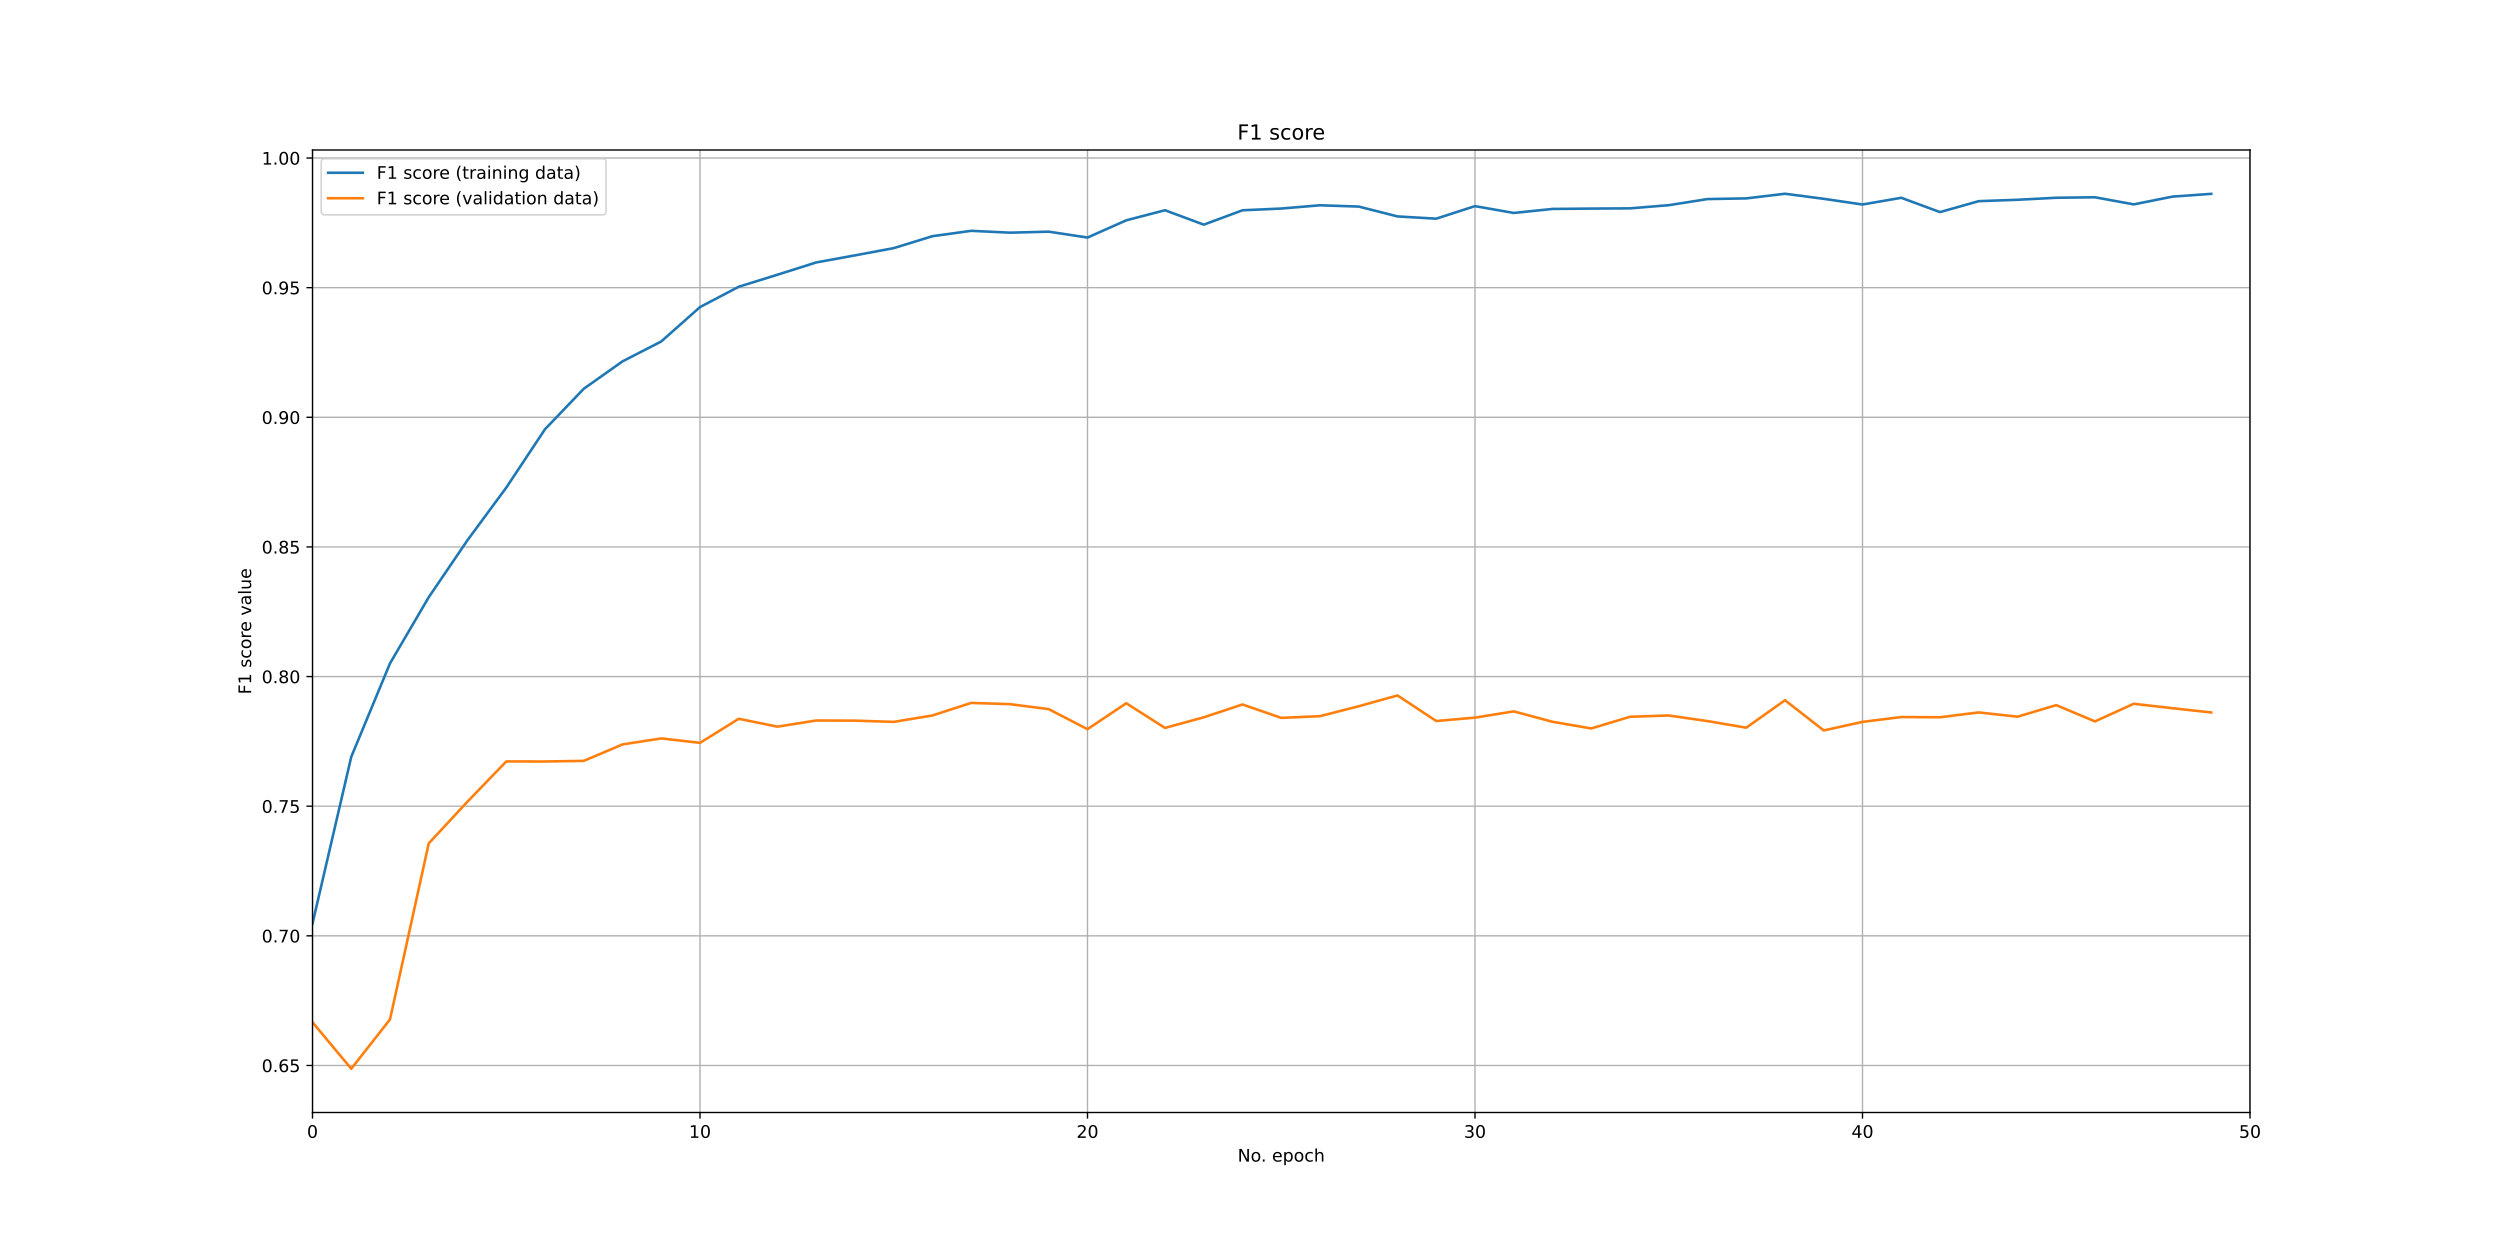
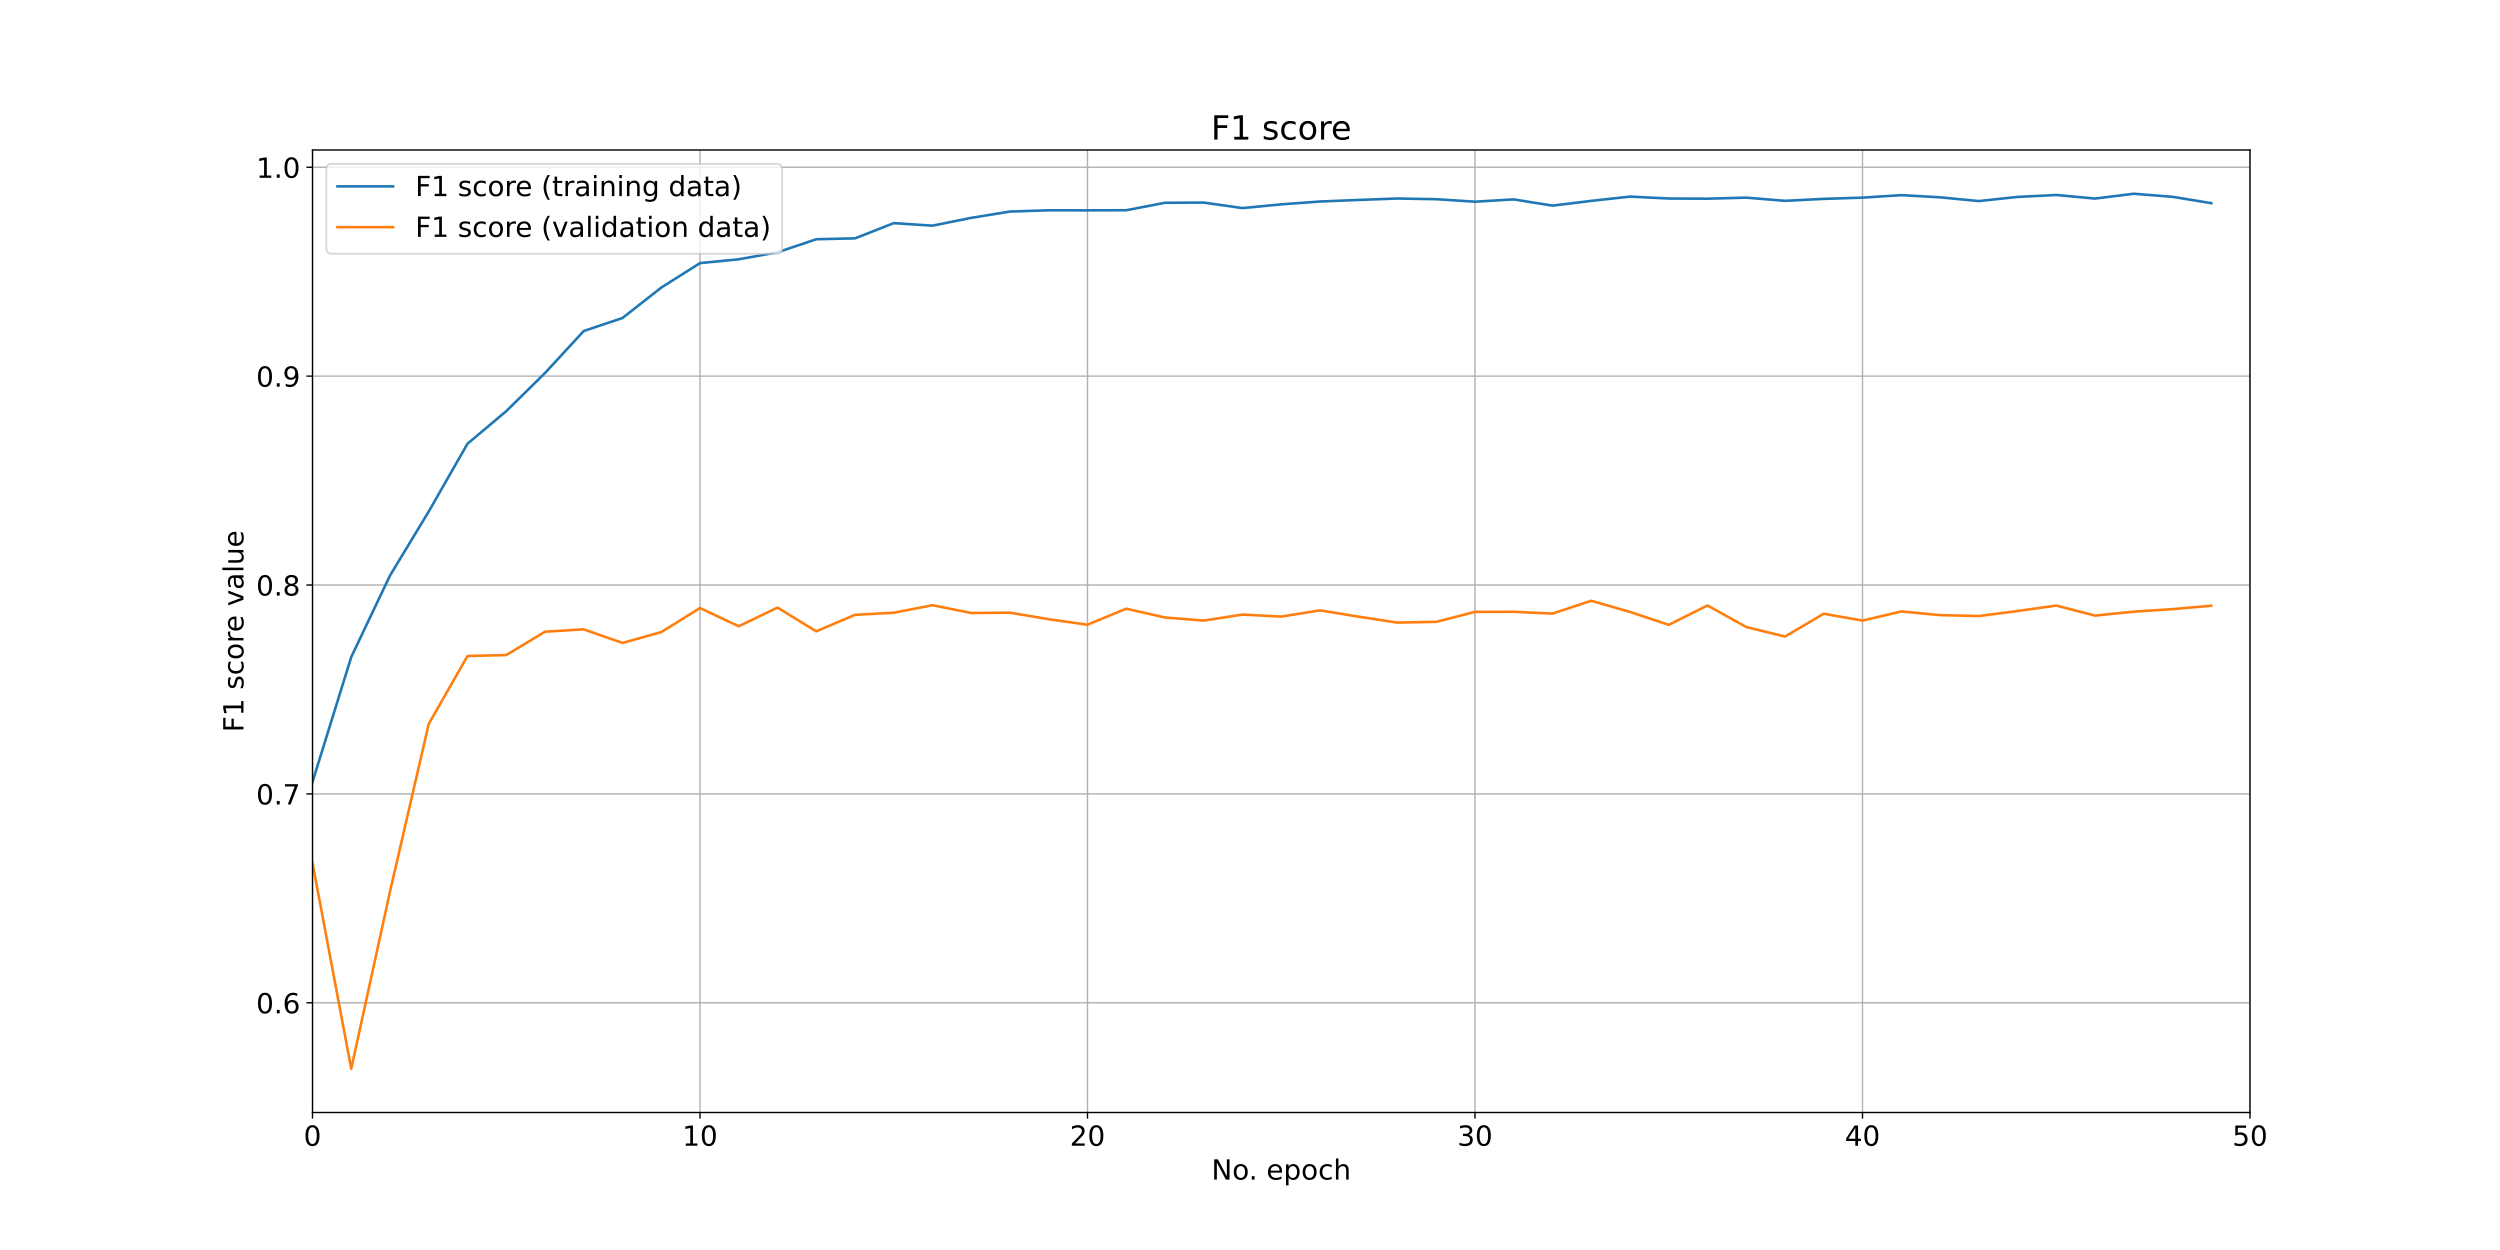
<svg xmlns="http://www.w3.org/2000/svg" xmlns:xlink="http://www.w3.org/1999/xlink" width="1440pt" height="720pt" viewBox="0 0 1440 720" version="1.1">
  <defs>
    <style type="text/css">*{stroke-linejoin: round; stroke-linecap: butt}</style>
  </defs>
  <g id="figure_1">
    <g id="patch_1">
      <path d="M 0 720  L 1440 720  L 1440 0  L 0 0  z " style="fill: #ffffff" />
    </g>
    <g id="axes_1">
      <g id="patch_2">
        <path d="M 180 640.8  L 1296 640.8  L 1296 86.4  L 180 86.4  z " style="fill: #ffffff" />
      </g>
      <g id="matplotlib.axis_1">
        <g id="xtick_1">
          <g id="line2d_1">
-             <path d="M 180 640.8  L 180 86.4  " clip-path="url(#p55ae7b2702)" style="fill: none; stroke: #b0b0b0; stroke-width: 0.8; stroke-linecap: square" />
+             <path d="M 180 640.8  L 180 86.4  " clip-path="url(#p80b5e3173d)" style="fill: none; stroke: #b0b0b0; stroke-width: 0.8; stroke-linecap: square" />
          </g>
          <g id="line2d_2">
            <defs>
-               <path id="me61bc38479" d="M 0 0  L 0 3.5  " style="stroke: #000000; stroke-width: 0.8" />
-             </defs>
-             <g>
-               <use xlink:href="#me61bc38479" x="180" y="640.8" style="stroke: #000000; stroke-width: 0.8" />
+               <path id="m69e0de90e4" d="M 0 0  L 0 3.5  " style="stroke: #000000; stroke-width: 0.8" />
+             </defs>
+             <g>
+               <use xlink:href="#m69e0de90e4" x="180" y="640.8" style="stroke: #000000; stroke-width: 0.8" />
            </g>
          </g>
          <g id="text_1">
-             <g transform="translate(176.8187 655.3984)scale(0.1 -0.1)">
+             <g transform="translate(174.91 659.9575)scale(0.16 -0.16)">
              <defs>
                <path id="DejaVuSans-30" d="M 2034 4250  Q 1547 4250 1301 3770  Q 1056 3291 1056 2328  Q 1056 1369 1301 889  Q 1547 409 2034 409  Q 2525 409 2770 889  Q 3016 1369 3016 2328  Q 3016 3291 2770 3770  Q 2525 4250 2034 4250  z M 2034 4750  Q 2819 4750 3233 4129  Q 3647 3509 3647 2328  Q 3647 1150 3233 529  Q 2819 -91 2034 -91  Q 1250 -91 836 529  Q 422 1150 422 2328  Q 422 3509 836 4129  Q 1250 4750 2034 4750  z " transform="scale(0.015625)" />
              </defs>
              <use xlink:href="#DejaVuSans-30" />
            </g>
          </g>
        </g>
        <g id="xtick_2">
          <g id="line2d_3">
-             <path d="M 403.2 640.8  L 403.2 86.4  " clip-path="url(#p55ae7b2702)" style="fill: none; stroke: #b0b0b0; stroke-width: 0.8; stroke-linecap: square" />
+             <path d="M 403.2 640.8  L 403.2 86.4  " clip-path="url(#p80b5e3173d)" style="fill: none; stroke: #b0b0b0; stroke-width: 0.8; stroke-linecap: square" />
          </g>
          <g id="line2d_4">
            <g>
-               <use xlink:href="#me61bc38479" x="403.2" y="640.8" style="stroke: #000000; stroke-width: 0.8" />
+               <use xlink:href="#m69e0de90e4" x="403.2" y="640.8" style="stroke: #000000; stroke-width: 0.8" />
            </g>
          </g>
          <g id="text_2">
-             <g transform="translate(396.8375 655.3984)scale(0.1 -0.1)">
+             <g transform="translate(393.02 659.9575)scale(0.16 -0.16)">
              <defs>
                <path id="DejaVuSans-31" d="M 794 531  L 1825 531  L 1825 4091  L 703 3866  L 703 4441  L 1819 4666  L 2450 4666  L 2450 531  L 3481 531  L 3481 0  L 794 0  L 794 531  z " transform="scale(0.015625)" />
              </defs>
              <use xlink:href="#DejaVuSans-31" />
              <use xlink:href="#DejaVuSans-30" x="63.623" />
            </g>
          </g>
        </g>
        <g id="xtick_3">
          <g id="line2d_5">
-             <path d="M 626.4 640.8  L 626.4 86.4  " clip-path="url(#p55ae7b2702)" style="fill: none; stroke: #b0b0b0; stroke-width: 0.8; stroke-linecap: square" />
+             <path d="M 626.4 640.8  L 626.4 86.4  " clip-path="url(#p80b5e3173d)" style="fill: none; stroke: #b0b0b0; stroke-width: 0.8; stroke-linecap: square" />
          </g>
          <g id="line2d_6">
            <g>
-               <use xlink:href="#me61bc38479" x="626.4" y="640.8" style="stroke: #000000; stroke-width: 0.8" />
+               <use xlink:href="#m69e0de90e4" x="626.4" y="640.8" style="stroke: #000000; stroke-width: 0.8" />
            </g>
          </g>
          <g id="text_3">
-             <g transform="translate(620.0375 655.3984)scale(0.1 -0.1)">
+             <g transform="translate(616.22 659.9575)scale(0.16 -0.16)">
              <defs>
                <path id="DejaVuSans-32" d="M 1228 531  L 3431 531  L 3431 0  L 469 0  L 469 531  Q 828 903 1448 1529  Q 2069 2156 2228 2338  Q 2531 2678 2651 2914  Q 2772 3150 2772 3378  Q 2772 3750 2511 3984  Q 2250 4219 1831 4219  Q 1534 4219 1204 4116  Q 875 4013 500 3803  L 500 4441  Q 881 4594 1212 4672  Q 1544 4750 1819 4750  Q 2544 4750 2975 4387  Q 3406 4025 3406 3419  Q 3406 3131 3298 2873  Q 3191 2616 2906 2266  Q 2828 2175 2409 1742  Q 1991 1309 1228 531  z " transform="scale(0.015625)" />
              </defs>
              <use xlink:href="#DejaVuSans-32" />
              <use xlink:href="#DejaVuSans-30" x="63.623" />
            </g>
          </g>
        </g>
        <g id="xtick_4">
          <g id="line2d_7">
-             <path d="M 849.6 640.8  L 849.6 86.4  " clip-path="url(#p55ae7b2702)" style="fill: none; stroke: #b0b0b0; stroke-width: 0.8; stroke-linecap: square" />
+             <path d="M 849.6 640.8  L 849.6 86.4  " clip-path="url(#p80b5e3173d)" style="fill: none; stroke: #b0b0b0; stroke-width: 0.8; stroke-linecap: square" />
          </g>
          <g id="line2d_8">
            <g>
-               <use xlink:href="#me61bc38479" x="849.6" y="640.8" style="stroke: #000000; stroke-width: 0.8" />
+               <use xlink:href="#m69e0de90e4" x="849.6" y="640.8" style="stroke: #000000; stroke-width: 0.8" />
            </g>
          </g>
          <g id="text_4">
-             <g transform="translate(843.2375 655.3984)scale(0.1 -0.1)">
+             <g transform="translate(839.42 659.9575)scale(0.16 -0.16)">
              <defs>
                <path id="DejaVuSans-33" d="M 2597 2516  Q 3050 2419 3304 2112  Q 3559 1806 3559 1356  Q 3559 666 3084 287  Q 2609 -91 1734 -91  Q 1441 -91 1130 -33  Q 819 25 488 141  L 488 750  Q 750 597 1062 519  Q 1375 441 1716 441  Q 2309 441 2620 675  Q 2931 909 2931 1356  Q 2931 1769 2642 2001  Q 2353 2234 1838 2234  L 1294 2234  L 1294 2753  L 1863 2753  Q 2328 2753 2575 2939  Q 2822 3125 2822 3475  Q 2822 3834 2567 4026  Q 2313 4219 1838 4219  Q 1578 4219 1281 4162  Q 984 4106 628 3988  L 628 4550  Q 988 4650 1302 4700  Q 1616 4750 1894 4750  Q 2613 4750 3031 4423  Q 3450 4097 3450 3541  Q 3450 3153 3228 2886  Q 3006 2619 2597 2516  z " transform="scale(0.015625)" />
              </defs>
              <use xlink:href="#DejaVuSans-33" />
              <use xlink:href="#DejaVuSans-30" x="63.623" />
            </g>
          </g>
        </g>
        <g id="xtick_5">
          <g id="line2d_9">
-             <path d="M 1072.8 640.8  L 1072.8 86.4  " clip-path="url(#p55ae7b2702)" style="fill: none; stroke: #b0b0b0; stroke-width: 0.8; stroke-linecap: square" />
+             <path d="M 1072.8 640.8  L 1072.8 86.4  " clip-path="url(#p80b5e3173d)" style="fill: none; stroke: #b0b0b0; stroke-width: 0.8; stroke-linecap: square" />
          </g>
          <g id="line2d_10">
            <g>
-               <use xlink:href="#me61bc38479" x="1072.8" y="640.8" style="stroke: #000000; stroke-width: 0.8" />
+               <use xlink:href="#m69e0de90e4" x="1072.8" y="640.8" style="stroke: #000000; stroke-width: 0.8" />
            </g>
          </g>
          <g id="text_5">
-             <g transform="translate(1066.438 655.3984)scale(0.1 -0.1)">
+             <g transform="translate(1062.62 659.9575)scale(0.16 -0.16)">
              <defs>
                <path id="DejaVuSans-34" d="M 2419 4116  L 825 1625  L 2419 1625  L 2419 4116  z M 2253 4666  L 3047 4666  L 3047 1625  L 3713 1625  L 3713 1100  L 3047 1100  L 3047 0  L 2419 0  L 2419 1100  L 313 1100  L 313 1709  L 2253 4666  z " transform="scale(0.015625)" />
              </defs>
              <use xlink:href="#DejaVuSans-34" />
              <use xlink:href="#DejaVuSans-30" x="63.623" />
            </g>
          </g>
        </g>
        <g id="xtick_6">
          <g id="line2d_11">
-             <path d="M 1296 640.8  L 1296 86.4  " clip-path="url(#p55ae7b2702)" style="fill: none; stroke: #b0b0b0; stroke-width: 0.8; stroke-linecap: square" />
+             <path d="M 1296 640.8  L 1296 86.4  " clip-path="url(#p80b5e3173d)" style="fill: none; stroke: #b0b0b0; stroke-width: 0.8; stroke-linecap: square" />
          </g>
          <g id="line2d_12">
            <g>
-               <use xlink:href="#me61bc38479" x="1296" y="640.8" style="stroke: #000000; stroke-width: 0.8" />
+               <use xlink:href="#m69e0de90e4" x="1296" y="640.8" style="stroke: #000000; stroke-width: 0.8" />
            </g>
          </g>
          <g id="text_6">
-             <g transform="translate(1289.638 655.3984)scale(0.1 -0.1)">
+             <g transform="translate(1285.82 659.9575)scale(0.16 -0.16)">
              <defs>
                <path id="DejaVuSans-35" d="M 691 4666  L 3169 4666  L 3169 4134  L 1269 4134  L 1269 2991  Q 1406 3038 1543 3061  Q 1681 3084 1819 3084  Q 2600 3084 3056 2656  Q 3513 2228 3513 1497  Q 3513 744 3044 326  Q 2575 -91 1722 -91  Q 1428 -91 1123 -41  Q 819 9 494 109  L 494 744  Q 775 591 1075 516  Q 1375 441 1709 441  Q 2250 441 2565 725  Q 2881 1009 2881 1497  Q 2881 1984 2565 2268  Q 2250 2553 1709 2553  Q 1456 2553 1204 2497  Q 953 2441 691 2322  L 691 4666  z " transform="scale(0.015625)" />
              </defs>
              <use xlink:href="#DejaVuSans-35" />
              <use xlink:href="#DejaVuSans-30" x="63.623" />
            </g>
          </g>
        </g>
        <g id="text_7">
-           <g transform="translate(712.8813 669.0766)scale(0.1 -0.1)">
+           <g transform="translate(697.81 679.4425)scale(0.16 -0.16)">
            <defs>
              <path id="DejaVuSans-4e" d="M 628 4666  L 1478 4666  L 3547 763  L 3547 4666  L 4159 4666  L 4159 0  L 3309 0  L 1241 3903  L 1241 0  L 628 0  L 628 4666  z " transform="scale(0.015625)" />
              <path id="DejaVuSans-6f" d="M 1959 3097  Q 1497 3097 1228 2736  Q 959 2375 959 1747  Q 959 1119 1226 758  Q 1494 397 1959 397  Q 2419 397 2687 759  Q 2956 1122 2956 1747  Q 2956 2369 2687 2733  Q 2419 3097 1959 3097  z M 1959 3584  Q 2709 3584 3137 3096  Q 3566 2609 3566 1747  Q 3566 888 3137 398  Q 2709 -91 1959 -91  Q 1206 -91 779 398  Q 353 888 353 1747  Q 353 2609 779 3096  Q 1206 3584 1959 3584  z " transform="scale(0.015625)" />
              <path id="DejaVuSans-2e" d="M 684 794  L 1344 794  L 1344 0  L 684 0  L 684 794  z " transform="scale(0.015625)" />
              <path id="DejaVuSans-20" transform="scale(0.015625)" />
              <path id="DejaVuSans-65" d="M 3597 1894  L 3597 1613  L 953 1613  Q 991 1019 1311 708  Q 1631 397 2203 397  Q 2534 397 2845 478  Q 3156 559 3463 722  L 3463 178  Q 3153 47 2828 -22  Q 2503 -91 2169 -91  Q 1331 -91 842 396  Q 353 884 353 1716  Q 353 2575 817 3079  Q 1281 3584 2069 3584  Q 2775 3584 3186 3129  Q 3597 2675 3597 1894  z M 3022 2063  Q 3016 2534 2758 2815  Q 2500 3097 2075 3097  Q 1594 3097 1305 2825  Q 1016 2553 972 2059  L 3022 2063  z " transform="scale(0.015625)" />
              <path id="DejaVuSans-70" d="M 1159 525  L 1159 -1331  L 581 -1331  L 581 3500  L 1159 3500  L 1159 2969  Q 1341 3281 1617 3432  Q 1894 3584 2278 3584  Q 2916 3584 3314 3078  Q 3713 2572 3713 1747  Q 3713 922 3314 415  Q 2916 -91 2278 -91  Q 1894 -91 1617 61  Q 1341 213 1159 525  z M 3116 1747  Q 3116 2381 2855 2742  Q 2594 3103 2138 3103  Q 1681 3103 1420 2742  Q 1159 2381 1159 1747  Q 1159 1113 1420 752  Q 1681 391 2138 391  Q 2594 391 2855 752  Q 3116 1113 3116 1747  z " transform="scale(0.015625)" />
              <path id="DejaVuSans-63" d="M 3122 3366  L 3122 2828  Q 2878 2963 2633 3030  Q 2388 3097 2138 3097  Q 1578 3097 1268 2742  Q 959 2388 959 1747  Q 959 1106 1268 751  Q 1578 397 2138 397  Q 2388 397 2633 464  Q 2878 531 3122 666  L 3122 134  Q 2881 22 2623 -34  Q 2366 -91 2075 -91  Q 1284 -91 818 406  Q 353 903 353 1747  Q 353 2603 823 3093  Q 1294 3584 2113 3584  Q 2378 3584 2631 3529  Q 2884 3475 3122 3366  z " transform="scale(0.015625)" />
              <path id="DejaVuSans-68" d="M 3513 2113  L 3513 0  L 2938 0  L 2938 2094  Q 2938 2591 2744 2837  Q 2550 3084 2163 3084  Q 1697 3084 1428 2787  Q 1159 2491 1159 1978  L 1159 0  L 581 0  L 581 4863  L 1159 4863  L 1159 2956  Q 1366 3272 1645 3428  Q 1925 3584 2291 3584  Q 2894 3584 3203 3211  Q 3513 2838 3513 2113  z " transform="scale(0.015625)" />
            </defs>
            <use xlink:href="#DejaVuSans-4e" />
            <use xlink:href="#DejaVuSans-6f" x="74.805" />
            <use xlink:href="#DejaVuSans-2e" x="134.236" />
            <use xlink:href="#DejaVuSans-20" x="166.023" />
            <use xlink:href="#DejaVuSans-65" x="197.811" />
            <use xlink:href="#DejaVuSans-70" x="259.334" />
            <use xlink:href="#DejaVuSans-6f" x="322.811" />
            <use xlink:href="#DejaVuSans-63" x="383.992" />
            <use xlink:href="#DejaVuSans-68" x="438.973" />
          </g>
        </g>
      </g>
      <g id="matplotlib.axis_2">
        <g id="ytick_1">
          <g id="line2d_13">
-             <path d="M 180 613.709  L 1296 613.709  " clip-path="url(#p55ae7b2702)" style="fill: none; stroke: #b0b0b0; stroke-width: 0.8; stroke-linecap: square" />
+             <path d="M 180 577.59  L 1296 577.59  " clip-path="url(#p80b5e3173d)" style="fill: none; stroke: #b0b0b0; stroke-width: 0.8; stroke-linecap: square" />
          </g>
          <g id="line2d_14">
            <defs>
-               <path id="m6a0a77c382" d="M 0 0  L -3.5 0  " style="stroke: #000000; stroke-width: 0.8" />
-             </defs>
-             <g>
-               <use xlink:href="#m6a0a77c382" x="180" y="613.709" style="stroke: #000000; stroke-width: 0.8" />
+               <path id="m4f427e4a58" d="M 0 0  L -3.5 0  " style="stroke: #000000; stroke-width: 0.8" />
+             </defs>
+             <g>
+               <use xlink:href="#m4f427e4a58" x="180" y="577.59" style="stroke: #000000; stroke-width: 0.8" />
            </g>
          </g>
          <g id="text_8">
-             <g transform="translate(150.7344 617.5078)scale(0.1 -0.1)">
+             <g transform="translate(147.555 583.6684)scale(0.16 -0.16)">
              <defs>
                <path id="DejaVuSans-36" d="M 2113 2584  Q 1688 2584 1439 2293  Q 1191 2003 1191 1497  Q 1191 994 1439 701  Q 1688 409 2113 409  Q 2538 409 2786 701  Q 3034 994 3034 1497  Q 3034 2003 2786 2293  Q 2538 2584 2113 2584  z M 3366 4563  L 3366 3988  Q 3128 4100 2886 4159  Q 2644 4219 2406 4219  Q 1781 4219 1451 3797  Q 1122 3375 1075 2522  Q 1259 2794 1537 2939  Q 1816 3084 2150 3084  Q 2853 3084 3261 2657  Q 3669 2231 3669 1497  Q 3669 778 3244 343  Q 2819 -91 2113 -91  Q 1303 -91 875 529  Q 447 1150 447 2328  Q 447 3434 972 4092  Q 1497 4750 2381 4750  Q 2619 4750 2861 4703  Q 3103 4656 3366 4563  z " transform="scale(0.015625)" />
              </defs>
              <use xlink:href="#DejaVuSans-30" />
              <use xlink:href="#DejaVuSans-2e" x="63.623" />
              <use xlink:href="#DejaVuSans-36" x="95.41" />
-               <use xlink:href="#DejaVuSans-35" x="159.033" />
            </g>
          </g>
        </g>
        <g id="ytick_2">
          <g id="line2d_15">
-             <path d="M 180 539.04  L 1296 539.04  " clip-path="url(#p55ae7b2702)" style="fill: none; stroke: #b0b0b0; stroke-width: 0.8; stroke-linecap: square" />
+             <path d="M 180 457.278  L 1296 457.278  " clip-path="url(#p80b5e3173d)" style="fill: none; stroke: #b0b0b0; stroke-width: 0.8; stroke-linecap: square" />
          </g>
          <g id="line2d_16">
            <g>
-               <use xlink:href="#m6a0a77c382" x="180" y="539.04" style="stroke: #000000; stroke-width: 0.8" />
+               <use xlink:href="#m4f427e4a58" x="180" y="457.278" style="stroke: #000000; stroke-width: 0.8" />
            </g>
          </g>
          <g id="text_9">
-             <g transform="translate(150.7344 542.8389)scale(0.1 -0.1)">
+             <g transform="translate(147.555 463.3564)scale(0.16 -0.16)">
              <defs>
                <path id="DejaVuSans-37" d="M 525 4666  L 3525 4666  L 3525 4397  L 1831 0  L 1172 0  L 2766 4134  L 525 4134  L 525 4666  z " transform="scale(0.015625)" />
              </defs>
              <use xlink:href="#DejaVuSans-30" />
              <use xlink:href="#DejaVuSans-2e" x="63.623" />
              <use xlink:href="#DejaVuSans-37" x="95.41" />
-               <use xlink:href="#DejaVuSans-30" x="159.033" />
            </g>
          </g>
        </g>
        <g id="ytick_3">
          <g id="line2d_17">
-             <path d="M 180 464.371  L 1296 464.371  " clip-path="url(#p55ae7b2702)" style="fill: none; stroke: #b0b0b0; stroke-width: 0.8; stroke-linecap: square" />
+             <path d="M 180 336.966  L 1296 336.966  " clip-path="url(#p80b5e3173d)" style="fill: none; stroke: #b0b0b0; stroke-width: 0.8; stroke-linecap: square" />
          </g>
          <g id="line2d_18">
            <g>
-               <use xlink:href="#m6a0a77c382" x="180" y="464.371" style="stroke: #000000; stroke-width: 0.8" />
+               <use xlink:href="#m4f427e4a58" x="180" y="336.966" style="stroke: #000000; stroke-width: 0.8" />
            </g>
          </g>
          <g id="text_10">
-             <g transform="translate(150.7344 468.1699)scale(0.1 -0.1)">
-               <use xlink:href="#DejaVuSans-30" />
-               <use xlink:href="#DejaVuSans-2e" x="63.623" />
-               <use xlink:href="#DejaVuSans-37" x="95.41" />
-               <use xlink:href="#DejaVuSans-35" x="159.033" />
+             <g transform="translate(147.555 343.0445)scale(0.16 -0.16)">
+               <defs>
+                 <path id="DejaVuSans-38" d="M 2034 2216  Q 1584 2216 1326 1975  Q 1069 1734 1069 1313  Q 1069 891 1326 650  Q 1584 409 2034 409  Q 2484 409 2743 651  Q 3003 894 3003 1313  Q 3003 1734 2745 1975  Q 2488 2216 2034 2216  z M 1403 2484  Q 997 2584 770 2862  Q 544 3141 544 3541  Q 544 4100 942 4425  Q 1341 4750 2034 4750  Q 2731 4750 3128 4425  Q 3525 4100 3525 3541  Q 3525 3141 3298 2862  Q 3072 2584 2669 2484  Q 3125 2378 3379 2068  Q 3634 1759 3634 1313  Q 3634 634 3220 271  Q 2806 -91 2034 -91  Q 1263 -91 848 271  Q 434 634 434 1313  Q 434 1759 690 2068  Q 947 2378 1403 2484  z M 1172 3481  Q 1172 3119 1398 2916  Q 1625 2713 2034 2713  Q 2441 2713 2670 2916  Q 2900 3119 2900 3481  Q 2900 3844 2670 4047  Q 2441 4250 2034 4250  Q 1625 4250 1398 4047  Q 1172 3844 1172 3481  z " transform="scale(0.015625)" />
+               </defs>
+               <use xlink:href="#DejaVuSans-30" />
+               <use xlink:href="#DejaVuSans-2e" x="63.623" />
+               <use xlink:href="#DejaVuSans-38" x="95.41" />
            </g>
          </g>
        </g>
        <g id="ytick_4">
          <g id="line2d_19">
-             <path d="M 180 389.702  L 1296 389.702  " clip-path="url(#p55ae7b2702)" style="fill: none; stroke: #b0b0b0; stroke-width: 0.8; stroke-linecap: square" />
+             <path d="M 180 216.654  L 1296 216.654  " clip-path="url(#p80b5e3173d)" style="fill: none; stroke: #b0b0b0; stroke-width: 0.8; stroke-linecap: square" />
          </g>
          <g id="line2d_20">
            <g>
-               <use xlink:href="#m6a0a77c382" x="180" y="389.702" style="stroke: #000000; stroke-width: 0.8" />
+               <use xlink:href="#m4f427e4a58" x="180" y="216.654" style="stroke: #000000; stroke-width: 0.8" />
            </g>
          </g>
          <g id="text_11">
-             <g transform="translate(150.7344 393.5009)scale(0.1 -0.1)">
-               <defs>
-                 <path id="DejaVuSans-38" d="M 2034 2216  Q 1584 2216 1326 1975  Q 1069 1734 1069 1313  Q 1069 891 1326 650  Q 1584 409 2034 409  Q 2484 409 2743 651  Q 3003 894 3003 1313  Q 3003 1734 2745 1975  Q 2488 2216 2034 2216  z M 1403 2484  Q 997 2584 770 2862  Q 544 3141 544 3541  Q 544 4100 942 4425  Q 1341 4750 2034 4750  Q 2731 4750 3128 4425  Q 3525 4100 3525 3541  Q 3525 3141 3298 2862  Q 3072 2584 2669 2484  Q 3125 2378 3379 2068  Q 3634 1759 3634 1313  Q 3634 634 3220 271  Q 2806 -91 2034 -91  Q 1263 -91 848 271  Q 434 634 434 1313  Q 434 1759 690 2068  Q 947 2378 1403 2484  z M 1172 3481  Q 1172 3119 1398 2916  Q 1625 2713 2034 2713  Q 2441 2713 2670 2916  Q 2900 3119 2900 3481  Q 2900 3844 2670 4047  Q 2441 4250 2034 4250  Q 1625 4250 1398 4047  Q 1172 3844 1172 3481  z " transform="scale(0.015625)" />
-               </defs>
-               <use xlink:href="#DejaVuSans-30" />
-               <use xlink:href="#DejaVuSans-2e" x="63.623" />
-               <use xlink:href="#DejaVuSans-38" x="95.41" />
-               <use xlink:href="#DejaVuSans-30" x="159.033" />
+             <g transform="translate(147.555 222.7325)scale(0.16 -0.16)">
+               <defs>
+                 <path id="DejaVuSans-39" d="M 703 97  L 703 672  Q 941 559 1184 500  Q 1428 441 1663 441  Q 2288 441 2617 861  Q 2947 1281 2994 2138  Q 2813 1869 2534 1725  Q 2256 1581 1919 1581  Q 1219 1581 811 2004  Q 403 2428 403 3163  Q 403 3881 828 4315  Q 1253 4750 1959 4750  Q 2769 4750 3195 4129  Q 3622 3509 3622 2328  Q 3622 1225 3098 567  Q 2575 -91 1691 -91  Q 1453 -91 1209 -44  Q 966 3 703 97  z M 1959 2075  Q 2384 2075 2632 2365  Q 2881 2656 2881 3163  Q 2881 3666 2632 3958  Q 2384 4250 1959 4250  Q 1534 4250 1286 3958  Q 1038 3666 1038 3163  Q 1038 2656 1286 2365  Q 1534 2075 1959 2075  z " transform="scale(0.015625)" />
+               </defs>
+               <use xlink:href="#DejaVuSans-30" />
+               <use xlink:href="#DejaVuSans-2e" x="63.623" />
+               <use xlink:href="#DejaVuSans-39" x="95.41" />
            </g>
          </g>
        </g>
        <g id="ytick_5">
          <g id="line2d_21">
-             <path d="M 180 315.033  L 1296 315.033  " clip-path="url(#p55ae7b2702)" style="fill: none; stroke: #b0b0b0; stroke-width: 0.8; stroke-linecap: square" />
+             <path d="M 180 96.342  L 1296 96.342  " clip-path="url(#p80b5e3173d)" style="fill: none; stroke: #b0b0b0; stroke-width: 0.8; stroke-linecap: square" />
          </g>
          <g id="line2d_22">
            <g>
-               <use xlink:href="#m6a0a77c382" x="180" y="315.033" style="stroke: #000000; stroke-width: 0.8" />
+               <use xlink:href="#m4f427e4a58" x="180" y="96.342" style="stroke: #000000; stroke-width: 0.8" />
            </g>
          </g>
          <g id="text_12">
-             <g transform="translate(150.7344 318.8319)scale(0.1 -0.1)">
-               <use xlink:href="#DejaVuSans-30" />
-               <use xlink:href="#DejaVuSans-2e" x="63.623" />
-               <use xlink:href="#DejaVuSans-38" x="95.41" />
-               <use xlink:href="#DejaVuSans-35" x="159.033" />
-             </g>
-           </g>
-         </g>
-         <g id="ytick_6">
-           <g id="line2d_23">
-             <path d="M 180 240.364  L 1296 240.364  " clip-path="url(#p55ae7b2702)" style="fill: none; stroke: #b0b0b0; stroke-width: 0.8; stroke-linecap: square" />
-           </g>
-           <g id="line2d_24">
-             <g>
-               <use xlink:href="#m6a0a77c382" x="180" y="240.364" style="stroke: #000000; stroke-width: 0.8" />
-             </g>
-           </g>
-           <g id="text_13">
-             <g transform="translate(150.7344 244.1629)scale(0.1 -0.1)">
-               <defs>
-                 <path id="DejaVuSans-39" d="M 703 97  L 703 672  Q 941 559 1184 500  Q 1428 441 1663 441  Q 2288 441 2617 861  Q 2947 1281 2994 2138  Q 2813 1869 2534 1725  Q 2256 1581 1919 1581  Q 1219 1581 811 2004  Q 403 2428 403 3163  Q 403 3881 828 4315  Q 1253 4750 1959 4750  Q 2769 4750 3195 4129  Q 3622 3509 3622 2328  Q 3622 1225 3098 567  Q 2575 -91 1691 -91  Q 1453 -91 1209 -44  Q 966 3 703 97  z M 1959 2075  Q 2384 2075 2632 2365  Q 2881 2656 2881 3163  Q 2881 3666 2632 3958  Q 2384 4250 1959 4250  Q 1534 4250 1286 3958  Q 1038 3666 1038 3163  Q 1038 2656 1286 2365  Q 1534 2075 1959 2075  z " transform="scale(0.015625)" />
-               </defs>
-               <use xlink:href="#DejaVuSans-30" />
-               <use xlink:href="#DejaVuSans-2e" x="63.623" />
-               <use xlink:href="#DejaVuSans-39" x="95.41" />
-               <use xlink:href="#DejaVuSans-30" x="159.033" />
-             </g>
-           </g>
-         </g>
-         <g id="ytick_7">
-           <g id="line2d_25">
-             <path d="M 180 165.695  L 1296 165.695  " clip-path="url(#p55ae7b2702)" style="fill: none; stroke: #b0b0b0; stroke-width: 0.8; stroke-linecap: square" />
-           </g>
-           <g id="line2d_26">
-             <g>
-               <use xlink:href="#m6a0a77c382" x="180" y="165.695" style="stroke: #000000; stroke-width: 0.8" />
-             </g>
-           </g>
-           <g id="text_14">
-             <g transform="translate(150.7344 169.494)scale(0.1 -0.1)">
-               <use xlink:href="#DejaVuSans-30" />
-               <use xlink:href="#DejaVuSans-2e" x="63.623" />
-               <use xlink:href="#DejaVuSans-39" x="95.41" />
-               <use xlink:href="#DejaVuSans-35" x="159.033" />
-             </g>
-           </g>
-         </g>
-         <g id="ytick_8">
-           <g id="line2d_27">
-             <path d="M 180 91.026  L 1296 91.026  " clip-path="url(#p55ae7b2702)" style="fill: none; stroke: #b0b0b0; stroke-width: 0.8; stroke-linecap: square" />
-           </g>
-           <g id="line2d_28">
-             <g>
-               <use xlink:href="#m6a0a77c382" x="180" y="91.026" style="stroke: #000000; stroke-width: 0.8" />
-             </g>
-           </g>
-           <g id="text_15">
-             <g transform="translate(150.7344 94.82499)scale(0.1 -0.1)">
+             <g transform="translate(147.555 102.4205)scale(0.16 -0.16)">
              <use xlink:href="#DejaVuSans-31" />
              <use xlink:href="#DejaVuSans-2e" x="63.623" />
              <use xlink:href="#DejaVuSans-30" x="95.41" />
-               <use xlink:href="#DejaVuSans-30" x="159.033" />
-             </g>
-           </g>
-         </g>
-         <g id="text_16">
-           <g transform="translate(144.6547 399.9258)rotate(-90)scale(0.1 -0.1)">
+             </g>
+           </g>
+         </g>
+         <g id="text_13">
+           <g transform="translate(140.2275 421.7212)rotate(-90)scale(0.16 -0.16)">
            <defs>
              <path id="DejaVuSans-46" d="M 628 4666  L 3309 4666  L 3309 4134  L 1259 4134  L 1259 2759  L 3109 2759  L 3109 2228  L 1259 2228  L 1259 0  L 628 0  L 628 4666  z " transform="scale(0.015625)" />
              <path id="DejaVuSans-73" d="M 2834 3397  L 2834 2853  Q 2591 2978 2328 3040  Q 2066 3103 1784 3103  Q 1356 3103 1142 2972  Q 928 2841 928 2578  Q 928 2378 1081 2264  Q 1234 2150 1697 2047  L 1894 2003  Q 2506 1872 2764 1633  Q 3022 1394 3022 966  Q 3022 478 2636 193  Q 2250 -91 1575 -91  Q 1294 -91 989 -36  Q 684 19 347 128  L 347 722  Q 666 556 975 473  Q 1284 391 1588 391  Q 1994 391 2212 530  Q 2431 669 2431 922  Q 2431 1156 2273 1281  Q 2116 1406 1581 1522  L 1381 1569  Q 847 1681 609 1914  Q 372 2147 372 2553  Q 372 3047 722 3315  Q 1072 3584 1716 3584  Q 2034 3584 2315 3537  Q 2597 3491 2834 3397  z " transform="scale(0.015625)" />
              <path id="DejaVuSans-72" d="M 2631 2963  Q 2534 3019 2420 3045  Q 2306 3072 2169 3072  Q 1681 3072 1420 2755  Q 1159 2438 1159 1844  L 1159 0  L 581 0  L 581 3500  L 1159 3500  L 1159 2956  Q 1341 3275 1631 3429  Q 1922 3584 2338 3584  Q 2397 3584 2469 3576  Q 2541 3569 2628 3553  L 2631 2963  z " transform="scale(0.015625)" />
              <path id="DejaVuSans-76" d="M 191 3500  L 800 3500  L 1894 563  L 2988 3500  L 3597 3500  L 2284 0  L 1503 0  L 191 3500  z " transform="scale(0.015625)" />
              <path id="DejaVuSans-61" d="M 2194 1759  Q 1497 1759 1228 1600  Q 959 1441 959 1056  Q 959 750 1161 570  Q 1363 391 1709 391  Q 2188 391 2477 730  Q 2766 1069 2766 1631  L 2766 1759  L 2194 1759  z M 3341 1997  L 3341 0  L 2766 0  L 2766 531  Q 2569 213 2275 61  Q 1981 -91 1556 -91  Q 1019 -91 701 211  Q 384 513 384 1019  Q 384 1609 779 1909  Q 1175 2209 1959 2209  L 2766 2209  L 2766 2266  Q 2766 2663 2505 2880  Q 2244 3097 1772 3097  Q 1472 3097 1187 3025  Q 903 2953 641 2809  L 641 3341  Q 956 3463 1253 3523  Q 1550 3584 1831 3584  Q 2591 3584 2966 3190  Q 3341 2797 3341 1997  z " transform="scale(0.015625)" />
              <path id="DejaVuSans-6c" d="M 603 4863  L 1178 4863  L 1178 0  L 603 0  L 603 4863  z " transform="scale(0.015625)" />
              <path id="DejaVuSans-75" d="M 544 1381  L 544 3500  L 1119 3500  L 1119 1403  Q 1119 906 1312 657  Q 1506 409 1894 409  Q 2359 409 2629 706  Q 2900 1003 2900 1516  L 2900 3500  L 3475 3500  L 3475 0  L 2900 0  L 2900 538  Q 2691 219 2414 64  Q 2138 -91 1772 -91  Q 1169 -91 856 284  Q 544 659 544 1381  z M 1991 3584  L 1991 3584  z " transform="scale(0.015625)" />
            </defs>
            <use xlink:href="#DejaVuSans-46" />
            <use xlink:href="#DejaVuSans-31" x="57.52" />
            <use xlink:href="#DejaVuSans-20" x="121.143" />
            <use xlink:href="#DejaVuSans-73" x="152.93" />
            <use xlink:href="#DejaVuSans-63" x="205.029" />
            <use xlink:href="#DejaVuSans-6f" x="260.01" />
            <use xlink:href="#DejaVuSans-72" x="321.191" />
            <use xlink:href="#DejaVuSans-65" x="360.055" />
            <use xlink:href="#DejaVuSans-20" x="421.578" />
            <use xlink:href="#DejaVuSans-76" x="453.365" />
            <use xlink:href="#DejaVuSans-61" x="512.545" />
            <use xlink:href="#DejaVuSans-6c" x="573.824" />
            <use xlink:href="#DejaVuSans-75" x="601.607" />
            <use xlink:href="#DejaVuSans-65" x="664.986" />
          </g>
        </g>
      </g>
-       <g id="line2d_29">
-         <path d="M 180 531.942  L 202.32 435.96  L 224.64 382.099  L 246.96 343.995  L 269.28 311.152  L 291.6 280.873  L 313.92 247.238  L 336.24 223.928  L 358.56 208.144  L 380.88 196.673  L 403.2 176.875  L 425.52 165.165  L 447.84 158.223  L 470.16 151.154  L 492.48 147.086  L 514.8 142.915  L 537.12 136.032  L 559.44 132.958  L 581.76 134.022  L 604.08 133.438  L 626.4 136.827  L 648.72 126.912  L 671.04 121.094  L 693.36 129.403  L 715.68 121.125  L 738 120.116  L 760.32 118.244  L 782.64 118.989  L 804.96 124.663  L 827.28 125.953  L 849.6 118.731  L 871.92 122.663  L 894.24 120.348  L 916.56 120.141  L 938.88 120.015  L 961.2 118.183  L 983.52 114.669  L 1005.84 114.275  L 1028.16 111.6  L 1050.48 114.521  L 1072.8 117.793  L 1095.12 113.929  L 1117.44 122.165  L 1139.76 115.868  L 1162.08 115.071  L 1184.4 113.913  L 1206.72 113.635  L 1229.04 117.723  L 1251.36 113.249  L 1273.68 111.654  " clip-path="url(#p55ae7b2702)" style="fill: none; stroke: #1f77b4; stroke-width: 1.5; stroke-linecap: square" />
-       </g>
-       <g id="line2d_30">
-         <path d="M 180 588.819  L 202.32 615.6  L 224.64 587.185  L 246.96 485.767  L 269.28 461.733  L 291.6 438.599  L 313.92 438.608  L 336.24 438.266  L 358.56 428.789  L 380.88 425.322  L 403.2 427.889  L 425.52 414.018  L 447.84 418.556  L 470.16 414.998  L 492.48 415.096  L 514.8 415.802  L 537.12 412.095  L 559.44 404.873  L 581.76 405.599  L 604.08 408.463  L 626.4 420.012  L 648.72 405.065  L 671.04 419.283  L 693.36 413.172  L 715.68 405.781  L 738 413.499  L 760.32 412.52  L 782.64 406.795  L 804.96 400.574  L 827.28 415.311  L 849.6 413.352  L 871.92 409.76  L 894.24 415.739  L 916.56 419.6  L 938.88 412.858  L 961.2 412.125  L 983.52 415.342  L 1005.84 419.157  L 1028.16 403.327  L 1050.48 420.733  L 1072.8 415.806  L 1095.12 413.023  L 1117.44 413.142  L 1139.76 410.353  L 1162.08 412.812  L 1184.4 406.15  L 1206.72 415.54  L 1229.04 405.361  L 1251.36 407.943  L 1273.68 410.379  " clip-path="url(#p55ae7b2702)" style="fill: none; stroke: #ff7f0e; stroke-width: 1.5; stroke-linecap: square" />
+       <g id="line2d_23">
+         <path d="M 180 450.398  L 202.32 378.439  L 224.64 331.5  L 246.96 294.609  L 269.28 255.567  L 291.6 236.825  L 313.92 214.863  L 336.24 190.653  L 358.56 183.173  L 380.88 165.642  L 403.2 151.544  L 425.52 149.342  L 447.84 145.329  L 470.16 137.801  L 492.48 137.288  L 514.8 128.527  L 537.12 129.986  L 559.44 125.466  L 581.76 121.848  L 604.08 121.135  L 626.4 121.156  L 648.72 121.093  L 671.04 116.8  L 693.36 116.688  L 715.68 119.859  L 738 117.706  L 760.32 116.068  L 782.64 115.166  L 804.96 114.339  L 827.28 114.743  L 849.6 116.177  L 871.92 114.851  L 894.24 118.442  L 916.56 115.702  L 938.88 113.24  L 961.2 114.351  L 983.52 114.444  L 1005.84 113.847  L 1028.16 115.675  L 1050.48 114.549  L 1072.8 113.838  L 1095.12 112.411  L 1117.44 113.649  L 1139.76 115.817  L 1162.08 113.427  L 1184.4 112.314  L 1206.72 114.376  L 1229.04 111.6  L 1251.36 113.366  L 1273.68 117.014  " clip-path="url(#p80b5e3173d)" style="fill: none; stroke: #1f77b4; stroke-width: 1.5; stroke-linecap: square" />
+       </g>
+       <g id="line2d_24">
+         <path d="M 180 497.092  L 202.32 615.6  L 224.64 513.553  L 246.96 416.944  L 269.28 377.875  L 291.6 377.313  L 313.92 363.861  L 336.24 362.514  L 358.56 370.331  L 380.88 364.091  L 403.2 350.228  L 425.52 360.718  L 447.84 349.979  L 470.16 363.635  L 492.48 354.153  L 514.8 352.934  L 537.12 348.609  L 559.44 353.092  L 581.76 352.894  L 604.08 356.673  L 626.4 359.847  L 648.72 350.6  L 671.04 355.682  L 693.36 357.437  L 715.68 353.999  L 738 355.156  L 760.32 351.586  L 782.64 355.21  L 804.96 358.616  L 827.28 358.184  L 849.6 352.43  L 871.92 352.39  L 894.24 353.429  L 916.56 346.046  L 938.88 352.462  L 961.2 359.912  L 983.52 348.749  L 1005.84 361.152  L 1028.16 366.671  L 1050.48 353.509  L 1072.8 357.46  L 1095.12 352.206  L 1117.44 354.308  L 1139.76 354.84  L 1162.08 351.962  L 1184.4 348.81  L 1206.72 354.577  L 1229.04 352.325  L 1251.36 350.854  L 1273.68 348.91  " clip-path="url(#p80b5e3173d)" style="fill: none; stroke: #ff7f0e; stroke-width: 1.5; stroke-linecap: square" />
      </g>
      <g id="patch_3">
        <path d="M 180 640.8  L 180 86.4  " style="fill: none; stroke: #000000; stroke-width: 0.8; stroke-linejoin: miter; stroke-linecap: square" />
      </g>
      <g id="patch_4">
        <path d="M 1296 640.8  L 1296 86.4  " style="fill: none; stroke: #000000; stroke-width: 0.8; stroke-linejoin: miter; stroke-linecap: square" />
      </g>
      <g id="patch_5">
        <path d="M 180 640.8  L 1296 640.8  " style="fill: none; stroke: #000000; stroke-width: 0.8; stroke-linejoin: miter; stroke-linecap: square" />
      </g>
      <g id="patch_6">
        <path d="M 180 86.4  L 1296 86.4  " style="fill: none; stroke: #000000; stroke-width: 0.8; stroke-linejoin: miter; stroke-linecap: square" />
      </g>
-       <g id="text_17">
-         <g transform="translate(712.7053 80.4)scale(0.12 -0.12)">
+       <g id="text_14">
+         <g transform="translate(697.5285 80.4)scale(0.192 -0.192)">
          <use xlink:href="#DejaVuSans-46" />
          <use xlink:href="#DejaVuSans-31" x="57.52" />
          <use xlink:href="#DejaVuSans-20" x="121.143" />
          <use xlink:href="#DejaVuSans-73" x="152.93" />
          <use xlink:href="#DejaVuSans-63" x="205.029" />
          <use xlink:href="#DejaVuSans-6f" x="260.01" />
          <use xlink:href="#DejaVuSans-72" x="321.191" />
          <use xlink:href="#DejaVuSans-65" x="360.055" />
        </g>
      </g>
      <g id="legend_1">
        <g id="patch_7">
-           <path d="M 187 123.756  L 347.077 123.756  Q 349.077 123.756 349.077 121.756  L 349.077 93.4  Q 349.077 91.4 347.077 91.4  L 187 91.4  Q 185 91.4 185 93.4  L 185 121.756  Q 185 123.756 187 123.756  z " style="fill: #ffffff; opacity: 0.8; stroke: #cccccc; stroke-linejoin: miter" />
-         </g>
-         <g id="line2d_31">
-           <path d="M 189 99.498  L 199 99.498  L 209 99.498  " style="fill: none; stroke: #1f77b4; stroke-width: 1.5; stroke-linecap: square" />
-         </g>
-         <g id="text_18">
-           <g transform="translate(217 102.9984)scale(0.1 -0.1)">
+           <path d="M 191.2 146.17  L 447.322 146.17  Q 450.522 146.17 450.522 142.97  L 450.522 97.6  Q 450.522 94.4 447.322 94.4  L 191.2 94.4  Q 188 94.4 188 97.6  L 188 142.97  Q 188 146.17 191.2 146.17  z " style="fill: #ffffff; opacity: 0.8; stroke: #cccccc; stroke-linejoin: miter" />
+         </g>
+         <g id="line2d_25">
+           <path d="M 194.4 107.358  L 210.4 107.358  L 226.4 107.358  " style="fill: none; stroke: #1f77b4; stroke-width: 1.5; stroke-linecap: square" />
+         </g>
+         <g id="text_15">
+           <g transform="translate(239.2 112.9575)scale(0.16 -0.16)">
            <defs>
              <path id="DejaVuSans-28" d="M 1984 4856  Q 1566 4138 1362 3434  Q 1159 2731 1159 2009  Q 1159 1288 1364 580  Q 1569 -128 1984 -844  L 1484 -844  Q 1016 -109 783 600  Q 550 1309 550 2009  Q 550 2706 781 3412  Q 1013 4119 1484 4856  L 1984 4856  z " transform="scale(0.015625)" />
              <path id="DejaVuSans-74" d="M 1172 4494  L 1172 3500  L 2356 3500  L 2356 3053  L 1172 3053  L 1172 1153  Q 1172 725 1289 603  Q 1406 481 1766 481  L 2356 481  L 2356 0  L 1766 0  Q 1100 0 847 248  Q 594 497 594 1153  L 594 3053  L 172 3053  L 172 3500  L 594 3500  L 594 4494  L 1172 4494  z " transform="scale(0.015625)" />
              <path id="DejaVuSans-69" d="M 603 3500  L 1178 3500  L 1178 0  L 603 0  L 603 3500  z M 603 4863  L 1178 4863  L 1178 4134  L 603 4134  L 603 4863  z " transform="scale(0.015625)" />
              <path id="DejaVuSans-6e" d="M 3513 2113  L 3513 0  L 2938 0  L 2938 2094  Q 2938 2591 2744 2837  Q 2550 3084 2163 3084  Q 1697 3084 1428 2787  Q 1159 2491 1159 1978  L 1159 0  L 581 0  L 581 3500  L 1159 3500  L 1159 2956  Q 1366 3272 1645 3428  Q 1925 3584 2291 3584  Q 2894 3584 3203 3211  Q 3513 2838 3513 2113  z " transform="scale(0.015625)" />
              <path id="DejaVuSans-67" d="M 2906 1791  Q 2906 2416 2648 2759  Q 2391 3103 1925 3103  Q 1463 3103 1205 2759  Q 947 2416 947 1791  Q 947 1169 1205 825  Q 1463 481 1925 481  Q 2391 481 2648 825  Q 2906 1169 2906 1791  z M 3481 434  Q 3481 -459 3084 -895  Q 2688 -1331 1869 -1331  Q 1566 -1331 1297 -1286  Q 1028 -1241 775 -1147  L 775 -588  Q 1028 -725 1275 -790  Q 1522 -856 1778 -856  Q 2344 -856 2625 -561  Q 2906 -266 2906 331  L 2906 616  Q 2728 306 2450 153  Q 2172 0 1784 0  Q 1141 0 747 490  Q 353 981 353 1791  Q 353 2603 747 3093  Q 1141 3584 1784 3584  Q 2172 3584 2450 3431  Q 2728 3278 2906 2969  L 2906 3500  L 3481 3500  L 3481 434  z " transform="scale(0.015625)" />
              <path id="DejaVuSans-64" d="M 2906 2969  L 2906 4863  L 3481 4863  L 3481 0  L 2906 0  L 2906 525  Q 2725 213 2448 61  Q 2172 -91 1784 -91  Q 1150 -91 751 415  Q 353 922 353 1747  Q 353 2572 751 3078  Q 1150 3584 1784 3584  Q 2172 3584 2448 3432  Q 2725 3281 2906 2969  z M 947 1747  Q 947 1113 1208 752  Q 1469 391 1925 391  Q 2381 391 2643 752  Q 2906 1113 2906 1747  Q 2906 2381 2643 2742  Q 2381 3103 1925 3103  Q 1469 3103 1208 2742  Q 947 2381 947 1747  z " transform="scale(0.015625)" />
              <path id="DejaVuSans-29" d="M 513 4856  L 1013 4856  Q 1481 4119 1714 3412  Q 1947 2706 1947 2009  Q 1947 1309 1714 600  Q 1481 -109 1013 -844  L 513 -844  Q 928 -128 1133 580  Q 1338 1288 1338 2009  Q 1338 2731 1133 3434  Q 928 4138 513 4856  z " transform="scale(0.015625)" />
            </defs>
            <use xlink:href="#DejaVuSans-46" />
            <use xlink:href="#DejaVuSans-31" x="57.52" />
            <use xlink:href="#DejaVuSans-20" x="121.143" />
            <use xlink:href="#DejaVuSans-73" x="152.93" />
            <use xlink:href="#DejaVuSans-63" x="205.029" />
            <use xlink:href="#DejaVuSans-6f" x="260.01" />
            <use xlink:href="#DejaVuSans-72" x="321.191" />
            <use xlink:href="#DejaVuSans-65" x="360.055" />
            <use xlink:href="#DejaVuSans-20" x="421.578" />
            <use xlink:href="#DejaVuSans-28" x="453.365" />
            <use xlink:href="#DejaVuSans-74" x="492.379" />
            <use xlink:href="#DejaVuSans-72" x="531.588" />
            <use xlink:href="#DejaVuSans-61" x="572.701" />
            <use xlink:href="#DejaVuSans-69" x="633.98" />
            <use xlink:href="#DejaVuSans-6e" x="661.764" />
            <use xlink:href="#DejaVuSans-69" x="725.143" />
            <use xlink:href="#DejaVuSans-6e" x="752.926" />
            <use xlink:href="#DejaVuSans-67" x="816.305" />
            <use xlink:href="#DejaVuSans-20" x="879.781" />
            <use xlink:href="#DejaVuSans-64" x="911.568" />
            <use xlink:href="#DejaVuSans-61" x="975.045" />
            <use xlink:href="#DejaVuSans-74" x="1036.324" />
            <use xlink:href="#DejaVuSans-61" x="1075.533" />
            <use xlink:href="#DejaVuSans-29" x="1136.812" />
          </g>
        </g>
-         <g id="line2d_32">
-           <path d="M 189 114.177  L 199 114.177  L 209 114.177  " style="fill: none; stroke: #ff7f0e; stroke-width: 1.5; stroke-linecap: square" />
-         </g>
-         <g id="text_19">
-           <g transform="translate(217 117.6766)scale(0.1 -0.1)">
+         <g id="line2d_26">
+           <path d="M 194.4 130.843  L 210.4 130.843  L 226.4 130.843  " style="fill: none; stroke: #ff7f0e; stroke-width: 1.5; stroke-linecap: square" />
+         </g>
+         <g id="text_16">
+           <g transform="translate(239.2 136.4425)scale(0.16 -0.16)">
            <use xlink:href="#DejaVuSans-46" />
            <use xlink:href="#DejaVuSans-31" x="57.52" />
            <use xlink:href="#DejaVuSans-20" x="121.143" />
            <use xlink:href="#DejaVuSans-73" x="152.93" />
            <use xlink:href="#DejaVuSans-63" x="205.029" />
            <use xlink:href="#DejaVuSans-6f" x="260.01" />
            <use xlink:href="#DejaVuSans-72" x="321.191" />
            <use xlink:href="#DejaVuSans-65" x="360.055" />
            <use xlink:href="#DejaVuSans-20" x="421.578" />
            <use xlink:href="#DejaVuSans-28" x="453.365" />
            <use xlink:href="#DejaVuSans-76" x="492.379" />
            <use xlink:href="#DejaVuSans-61" x="551.559" />
            <use xlink:href="#DejaVuSans-6c" x="612.838" />
            <use xlink:href="#DejaVuSans-69" x="640.621" />
            <use xlink:href="#DejaVuSans-64" x="668.404" />
            <use xlink:href="#DejaVuSans-61" x="731.881" />
            <use xlink:href="#DejaVuSans-74" x="793.16" />
            <use xlink:href="#DejaVuSans-69" x="832.369" />
            <use xlink:href="#DejaVuSans-6f" x="860.152" />
            <use xlink:href="#DejaVuSans-6e" x="921.334" />
            <use xlink:href="#DejaVuSans-20" x="984.713" />
            <use xlink:href="#DejaVuSans-64" x="1016.5" />
            <use xlink:href="#DejaVuSans-61" x="1079.977" />
            <use xlink:href="#DejaVuSans-74" x="1141.256" />
            <use xlink:href="#DejaVuSans-61" x="1180.465" />
            <use xlink:href="#DejaVuSans-29" x="1241.744" />
          </g>
        </g>
      </g>
    </g>
  </g>
  <defs>
-     <clipPath id="p55ae7b2702">
+     <clipPath id="p80b5e3173d">
      <rect x="180" y="86.4" width="1116" height="554.4" />
    </clipPath>
  </defs>
</svg>
